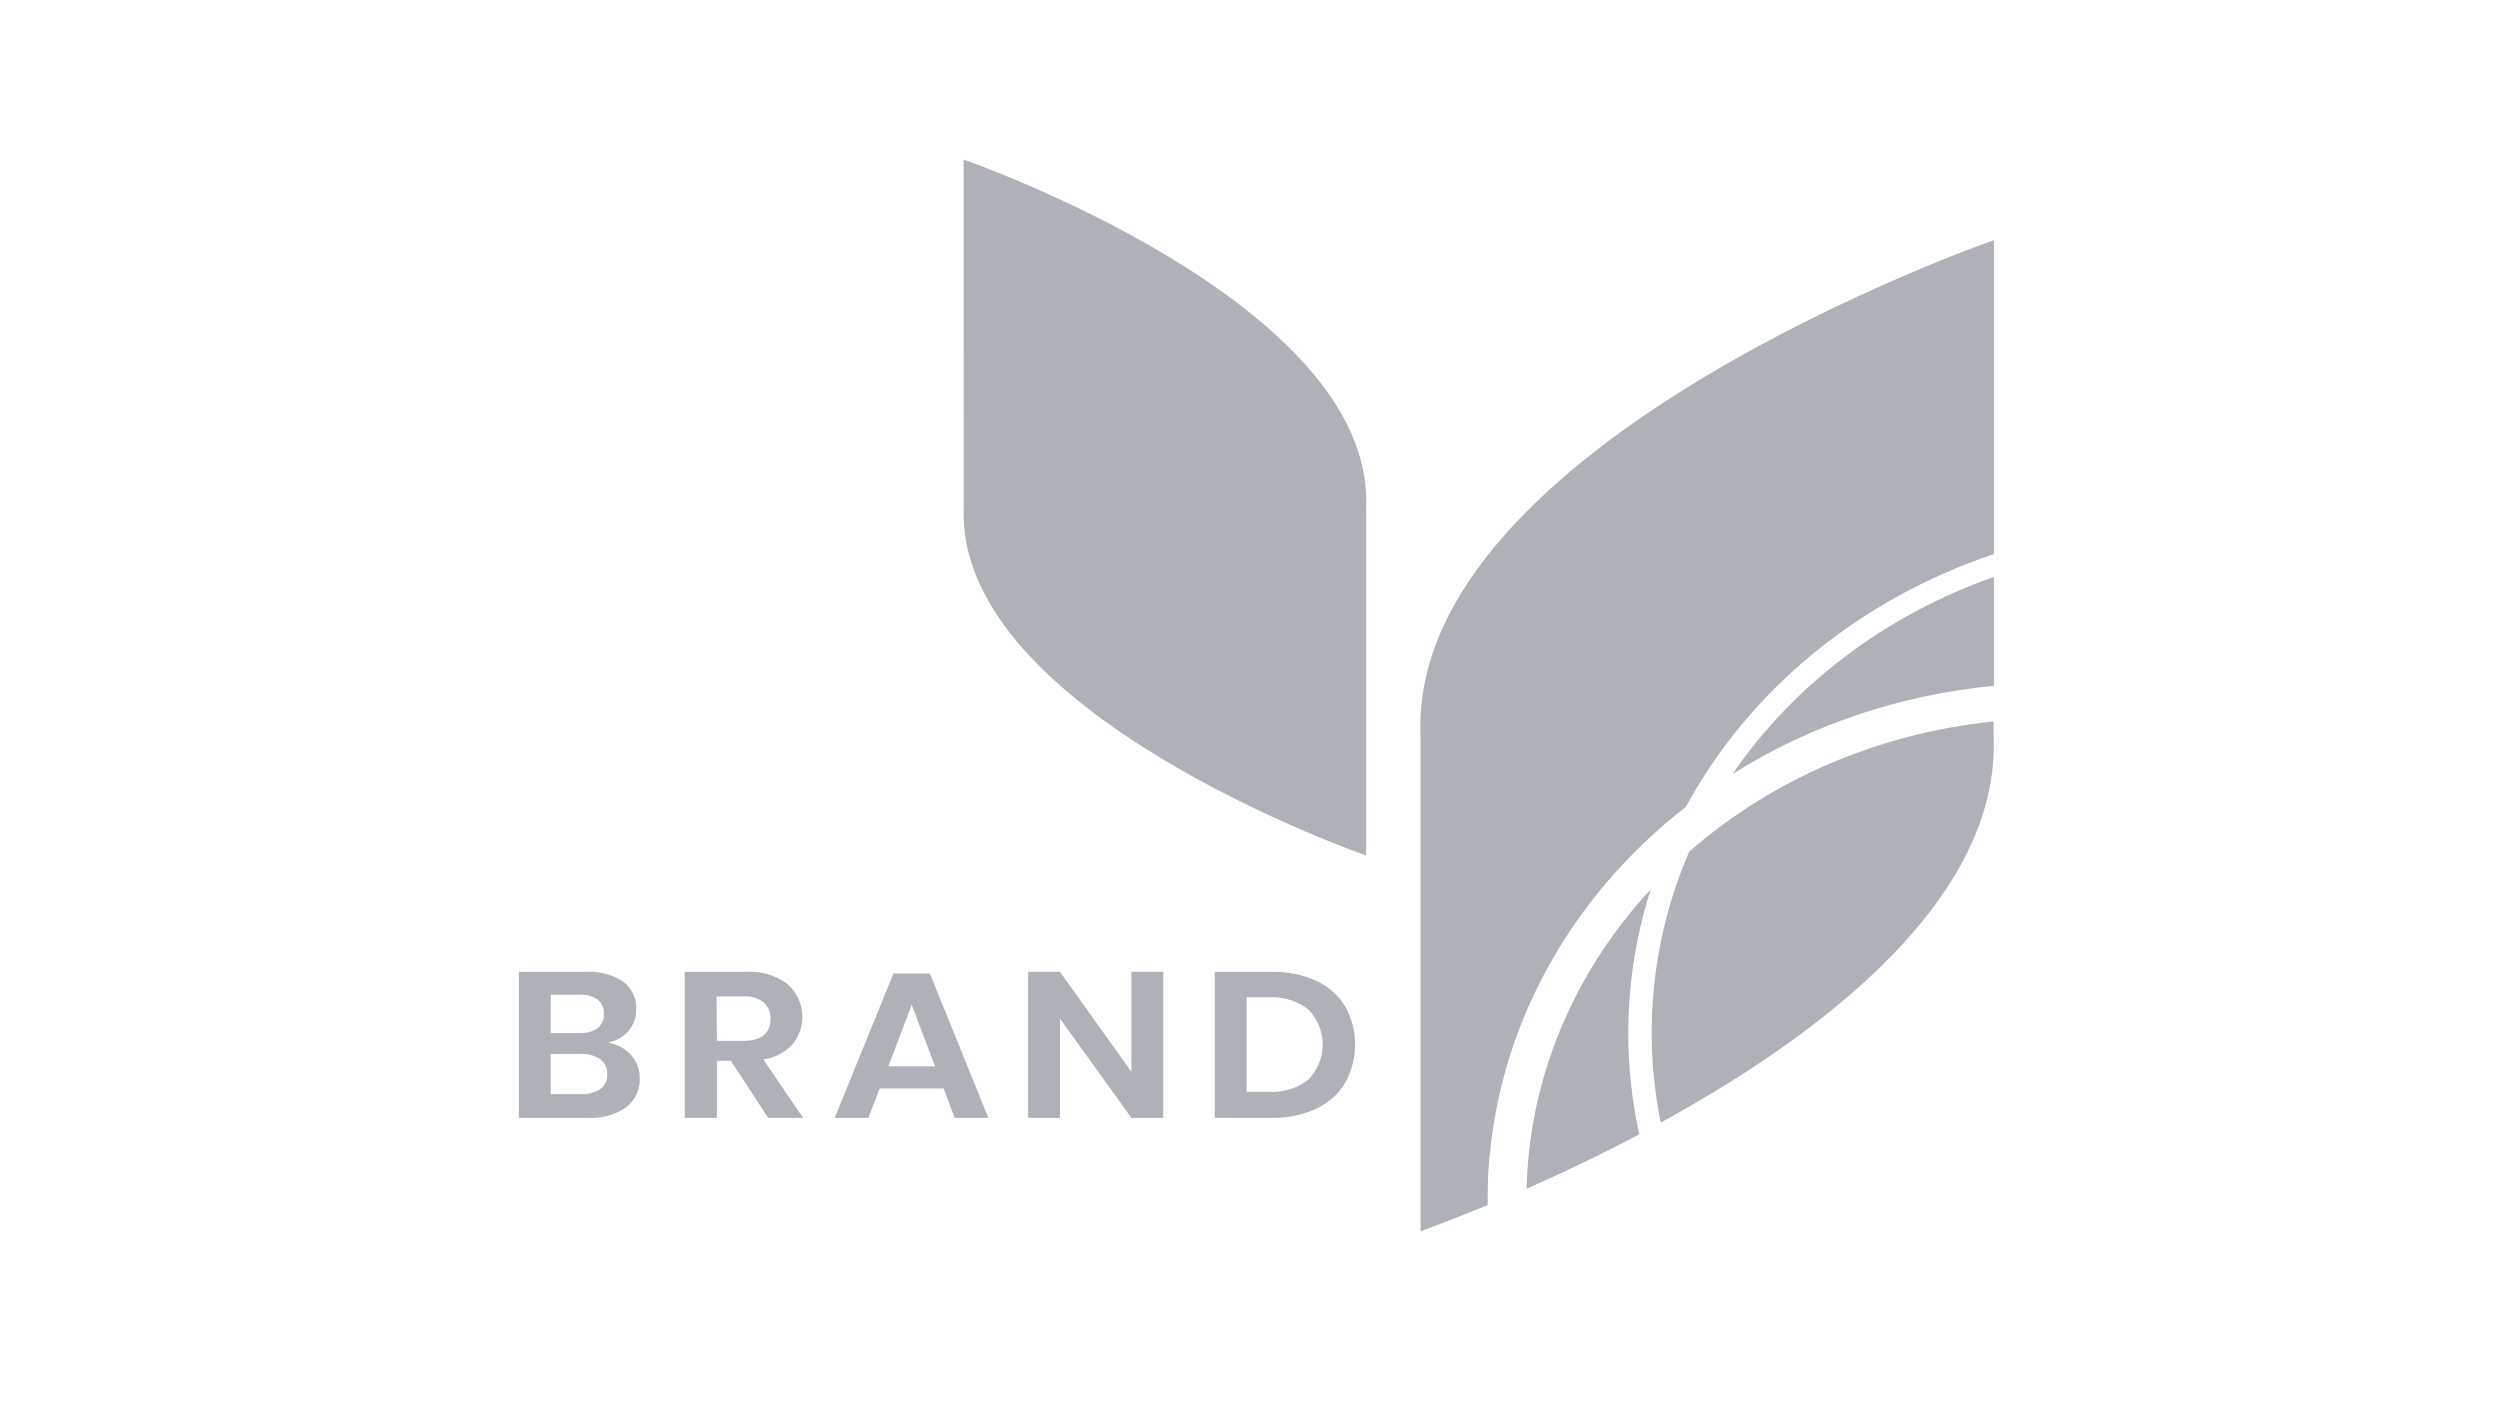
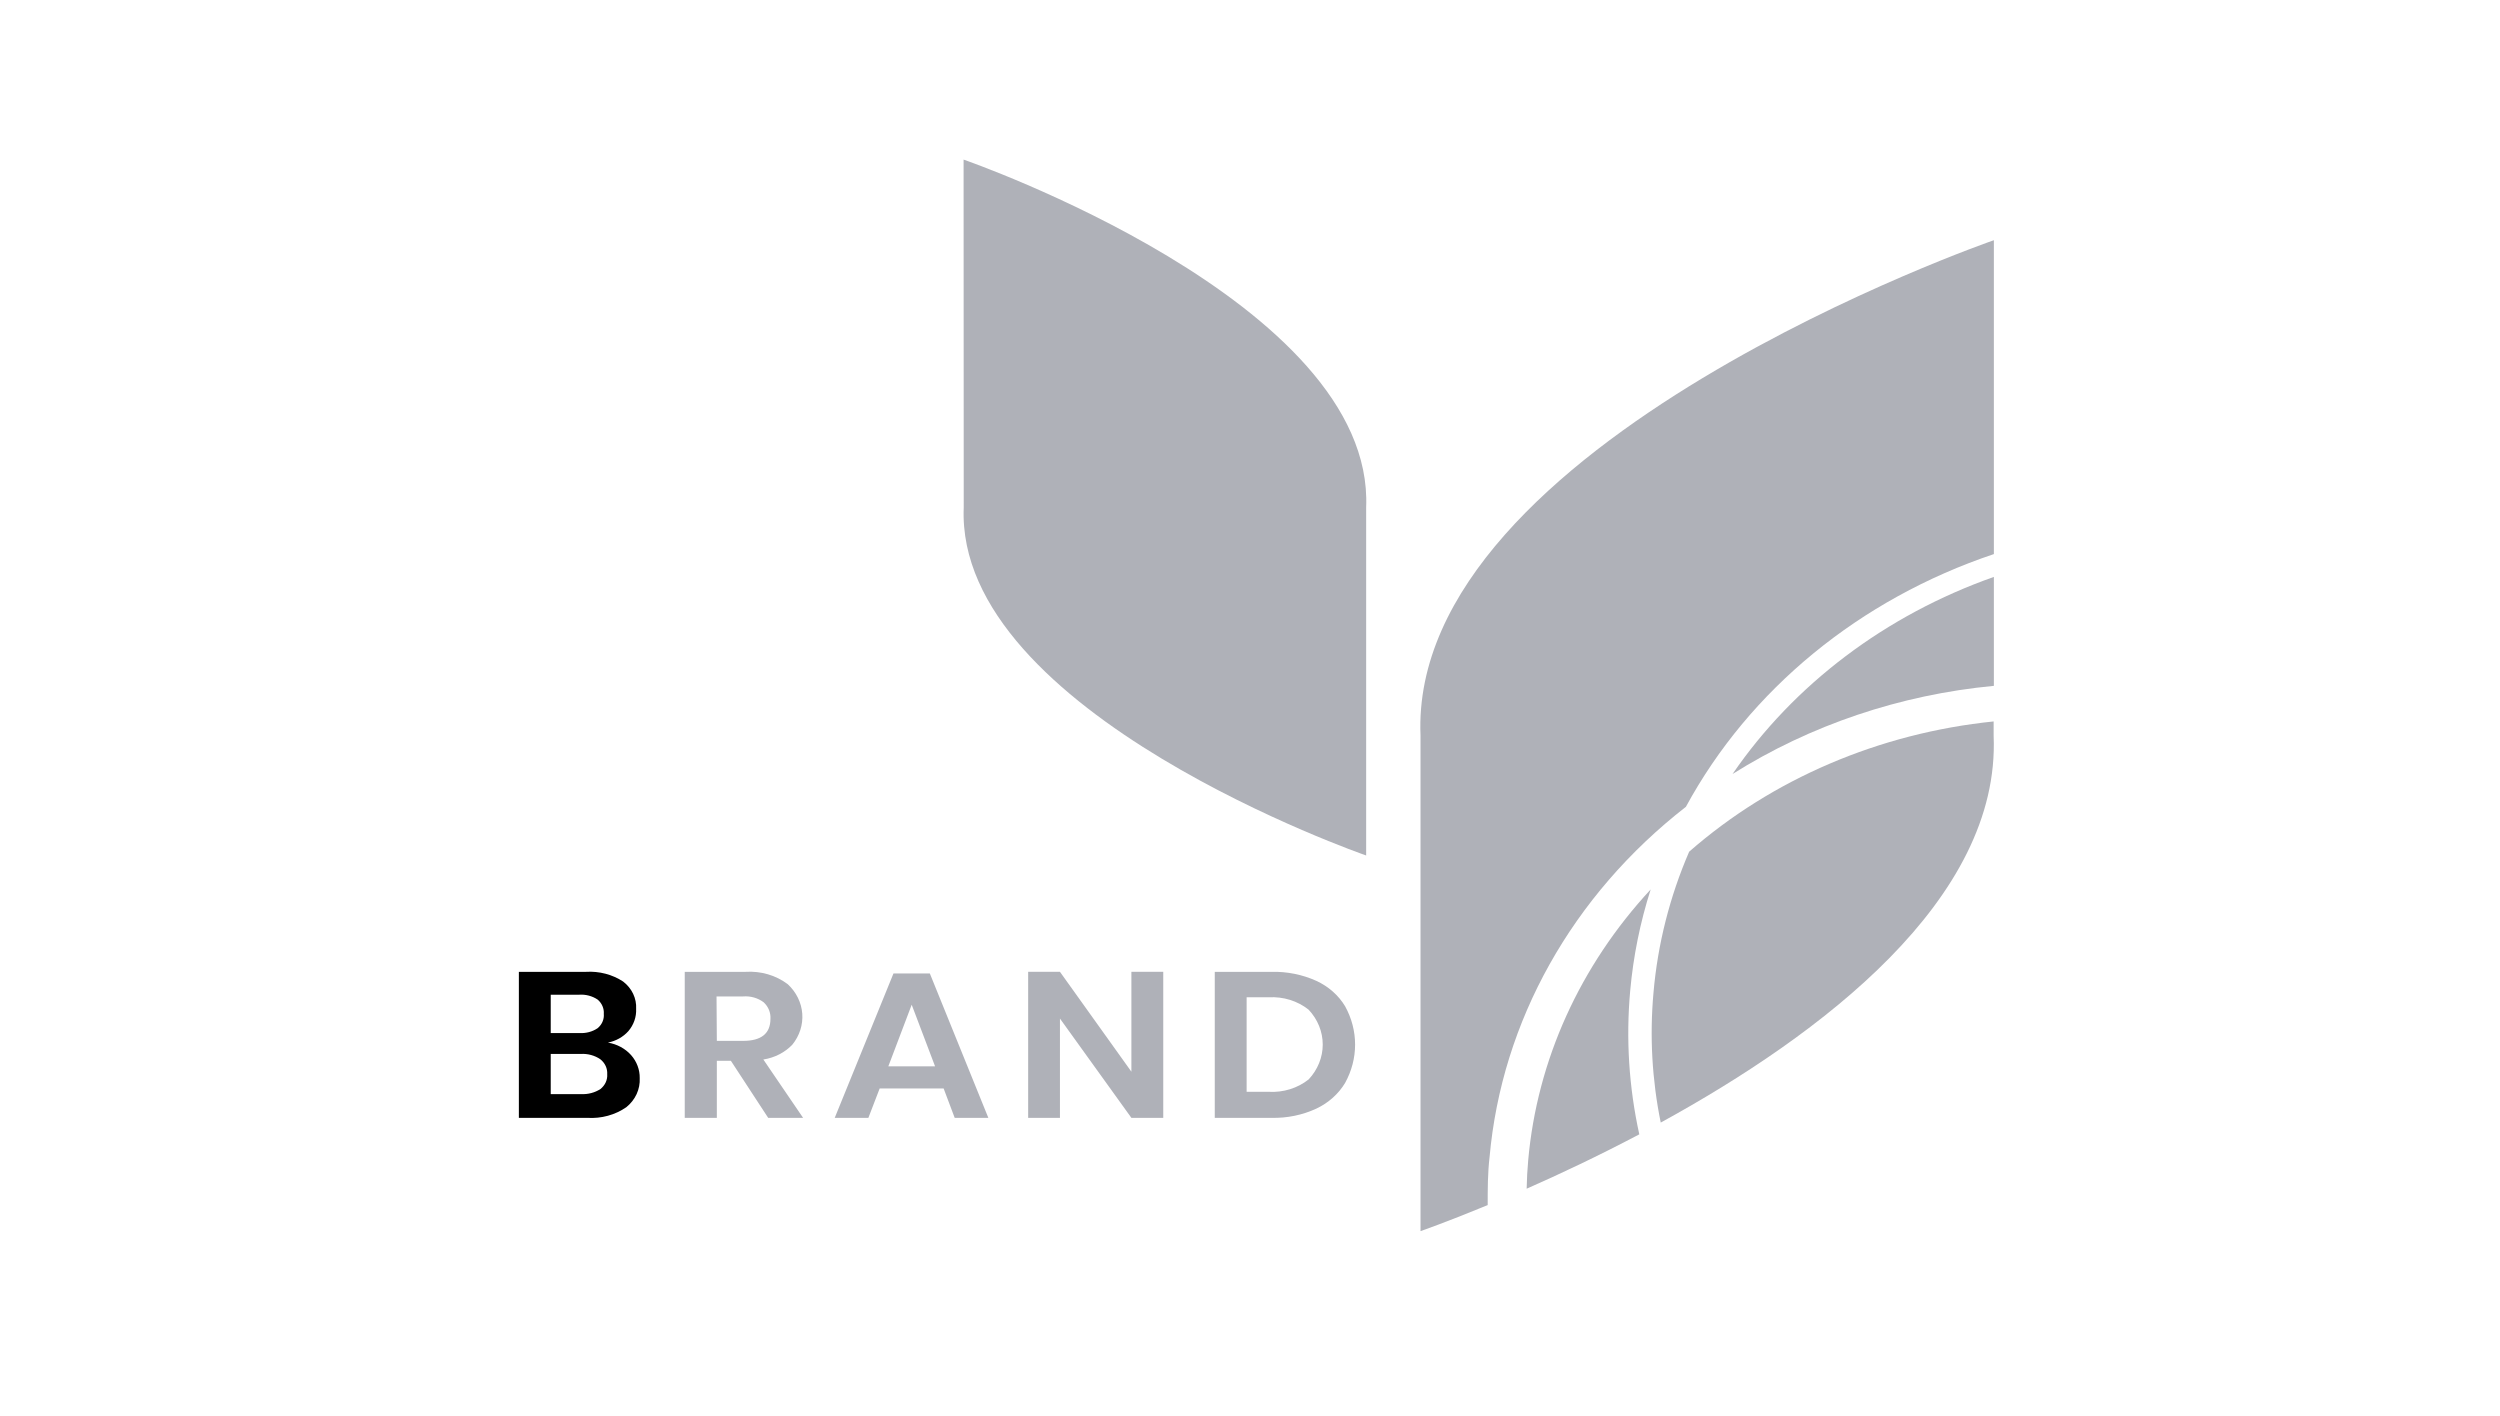
<svg xmlns="http://www.w3.org/2000/svg" width="106" height="60" viewBox="0 0 106 60" fill="none">
-   <path d="M26.757 44.735C27.001 45.011 27.13 45.357 27.124 45.712C27.136 45.944 27.091 46.175 26.993 46.389C26.895 46.602 26.745 46.793 26.555 46.946C26.082 47.274 25.496 47.434 24.904 47.397H22V41.206H24.844C25.406 41.171 25.963 41.317 26.42 41.617C26.604 41.758 26.749 41.935 26.845 42.136C26.941 42.338 26.984 42.556 26.972 42.775C26.988 43.117 26.871 43.453 26.641 43.722C26.421 43.968 26.116 44.139 25.776 44.206C26.161 44.27 26.509 44.458 26.757 44.735ZM23.351 43.801H24.567C24.843 43.819 25.117 43.746 25.34 43.595C25.431 43.519 25.502 43.425 25.547 43.32C25.593 43.215 25.611 43.102 25.601 42.99C25.609 42.878 25.591 42.766 25.546 42.661C25.502 42.556 25.432 42.462 25.343 42.385C25.114 42.229 24.831 42.155 24.547 42.176H23.351V43.801ZM25.459 46.175C25.556 46.097 25.633 46 25.683 45.891C25.733 45.782 25.754 45.664 25.746 45.546C25.753 45.426 25.731 45.307 25.68 45.197C25.629 45.087 25.551 44.989 25.452 44.911C25.214 44.749 24.922 44.67 24.626 44.687H23.351V46.39H24.643C24.933 46.405 25.221 46.329 25.459 46.175Z" fill="#AFB1B8" />
+   <path d="M26.757 44.735C27.001 45.011 27.13 45.357 27.124 45.712C27.136 45.944 27.091 46.175 26.993 46.389C26.895 46.602 26.745 46.793 26.555 46.946C26.082 47.274 25.496 47.434 24.904 47.397H22V41.206H24.844C25.406 41.171 25.963 41.317 26.42 41.617C26.604 41.758 26.749 41.935 26.845 42.136C26.941 42.338 26.984 42.556 26.972 42.775C26.988 43.117 26.871 43.453 26.641 43.722C26.421 43.968 26.116 44.139 25.776 44.206C26.161 44.27 26.509 44.458 26.757 44.735ZM23.351 43.801H24.567C24.843 43.819 25.117 43.746 25.34 43.595C25.431 43.519 25.502 43.425 25.547 43.32C25.593 43.215 25.611 43.102 25.601 42.99C25.609 42.878 25.591 42.766 25.546 42.661C25.502 42.556 25.432 42.462 25.343 42.385C25.114 42.229 24.831 42.155 24.547 42.176H23.351V43.801ZM25.459 46.175C25.556 46.097 25.633 46 25.683 45.891C25.733 45.782 25.754 45.664 25.746 45.546C25.753 45.426 25.731 45.307 25.68 45.197C25.629 45.087 25.551 44.989 25.452 44.911C25.214 44.749 24.922 44.67 24.626 44.687H23.351V46.39H24.643C24.933 46.405 25.221 46.329 25.459 46.175Z" fill="currentColor" />
  <path d="M32.571 47.397L30.989 44.977H30.394V47.397H29.033V41.206H31.61C32.259 41.164 32.901 41.352 33.403 41.732C33.764 42.068 33.981 42.511 34.016 42.98C34.051 43.45 33.902 43.916 33.595 44.294C33.277 44.627 32.843 44.849 32.366 44.923L34.051 47.397H32.571ZM30.394 44.133H31.507C32.28 44.133 32.667 43.821 32.667 43.196C32.675 43.068 32.653 42.94 32.605 42.821C32.556 42.701 32.48 42.592 32.383 42.5C32.138 42.314 31.824 42.224 31.507 42.249H30.381L30.394 44.133Z" fill="#AFB1B8" />
  <path d="M40.01 46.151H37.298L36.819 47.397H35.392L37.883 41.275H39.425L41.906 47.397H40.479L40.01 46.151ZM39.647 45.213L38.656 42.6L37.665 45.213H39.647Z" fill="#AFB1B8" />
  <path d="M49.322 47.397H47.971L44.942 43.187V47.397H43.594V41.205H44.942L47.971 45.44V41.205H49.322V47.397Z" fill="#AFB1B8" />
  <path d="M57.033 45.915C56.753 46.382 56.328 46.763 55.81 47.007C55.222 47.279 54.569 47.413 53.911 47.397H51.506V41.206H53.911C54.568 41.19 55.22 41.321 55.81 41.587C56.328 41.825 56.754 42.202 57.033 42.666C57.311 43.17 57.456 43.726 57.456 44.291C57.456 44.855 57.311 45.411 57.033 45.915ZM55.487 45.767C55.872 45.355 56.084 44.831 56.084 44.289C56.084 43.747 55.872 43.223 55.487 42.812C55.02 42.439 54.413 42.25 53.795 42.285H52.857V46.293H53.795C54.413 46.328 55.02 46.139 55.487 45.767Z" fill="#AFB1B8" />
  <path d="M40.856 6.767C40.856 6.767 58.294 12.795 57.925 21.518V36.272C57.925 36.272 40.499 30.241 40.862 21.518L40.856 6.767Z" fill="#AFB1B8" />
  <path d="M73.46 32.818C76.754 30.743 80.563 29.457 84.54 29.08V24.461C79.958 26.078 76.071 29.01 73.46 32.818Z" fill="#AFB1B8" />
  <path d="M71.482 34.209C74.177 29.24 78.85 25.405 84.54 23.493V10.185C84.54 10.185 59.705 18.772 60.23 31.194V52.2C60.23 52.2 61.337 51.816 63.078 51.096C63.078 50.425 63.078 49.747 63.157 49.067C63.671 43.3 66.665 37.956 71.482 34.209Z" fill="#AFB1B8" />
  <path d="M69.12 42.013C69.25 40.556 69.541 39.115 69.989 37.712C66.99 40.947 65.173 44.961 64.796 49.191C64.759 49.59 64.739 49.989 64.73 50.401C66.14 49.78 67.782 49.006 69.506 48.096C69.066 46.095 68.936 44.047 69.12 42.013Z" fill="#AFB1B8" />
  <path d="M70.108 42.089C69.942 43.929 70.045 45.781 70.415 47.597C77.2 43.879 84.824 38.136 84.53 31.194V30.589C79.682 31.086 75.147 33.026 71.62 36.112C70.795 38.024 70.285 40.039 70.108 42.089Z" fill="#AFB1B8" />
</svg>
